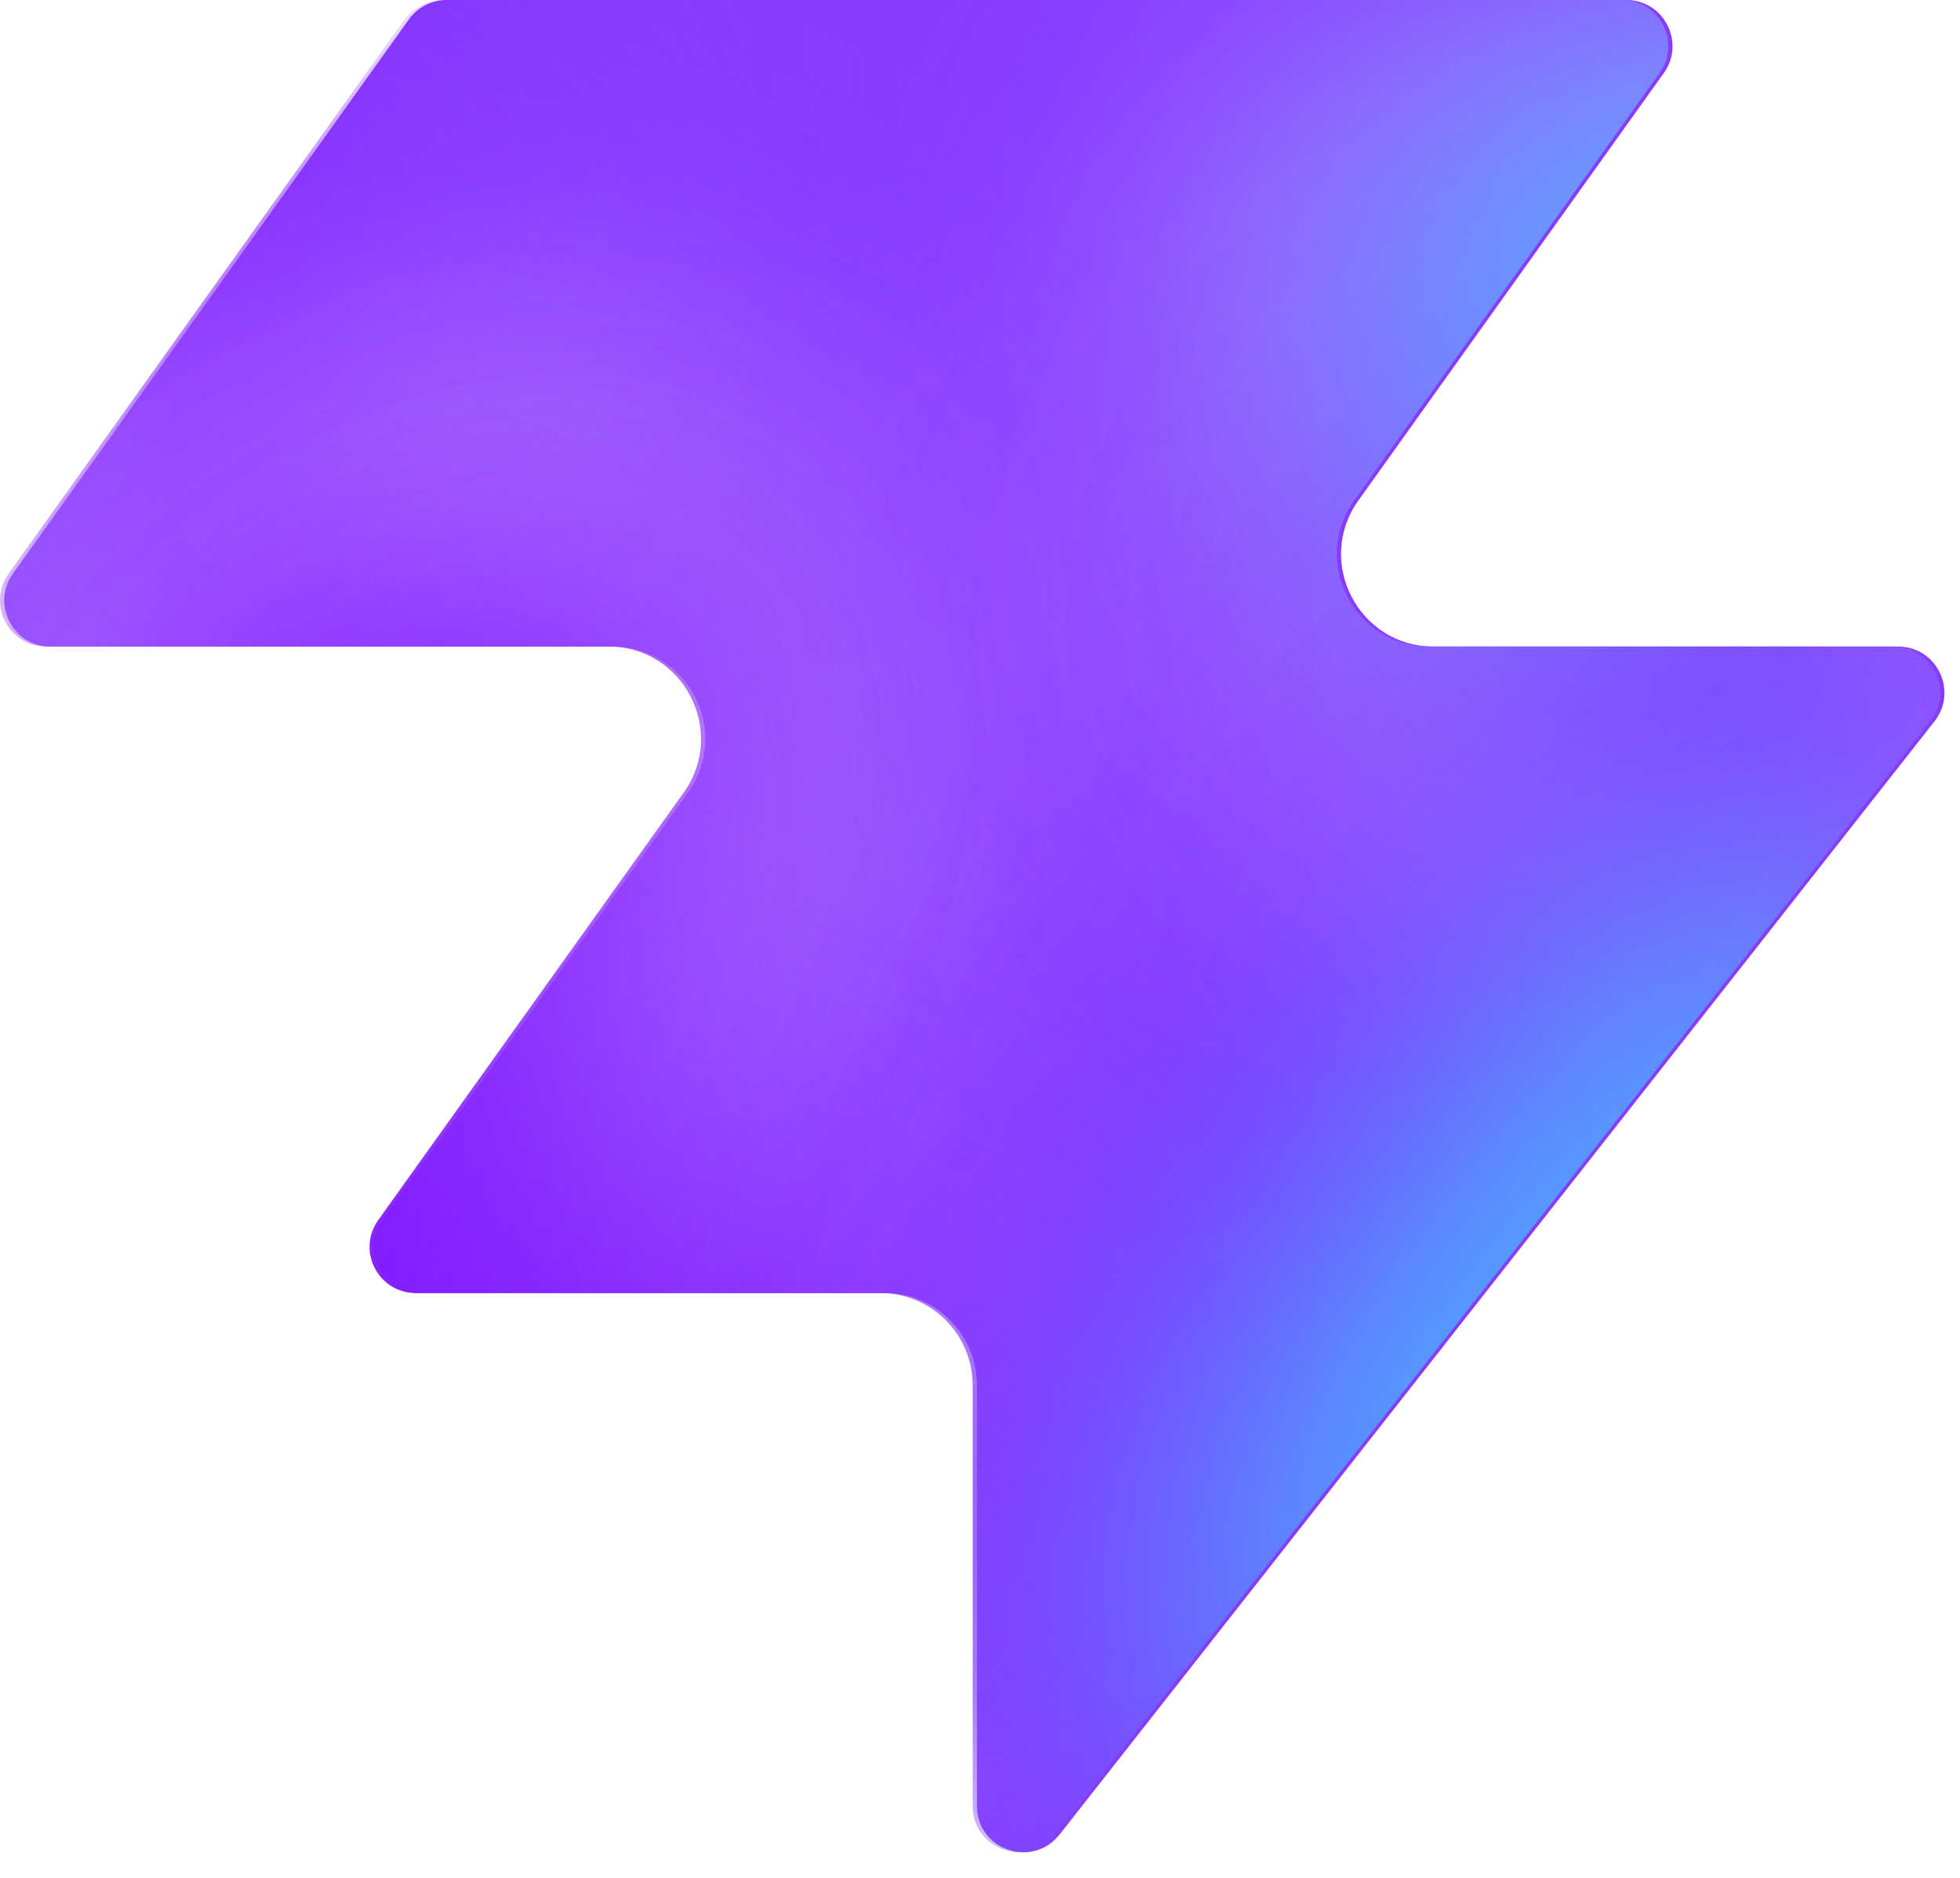
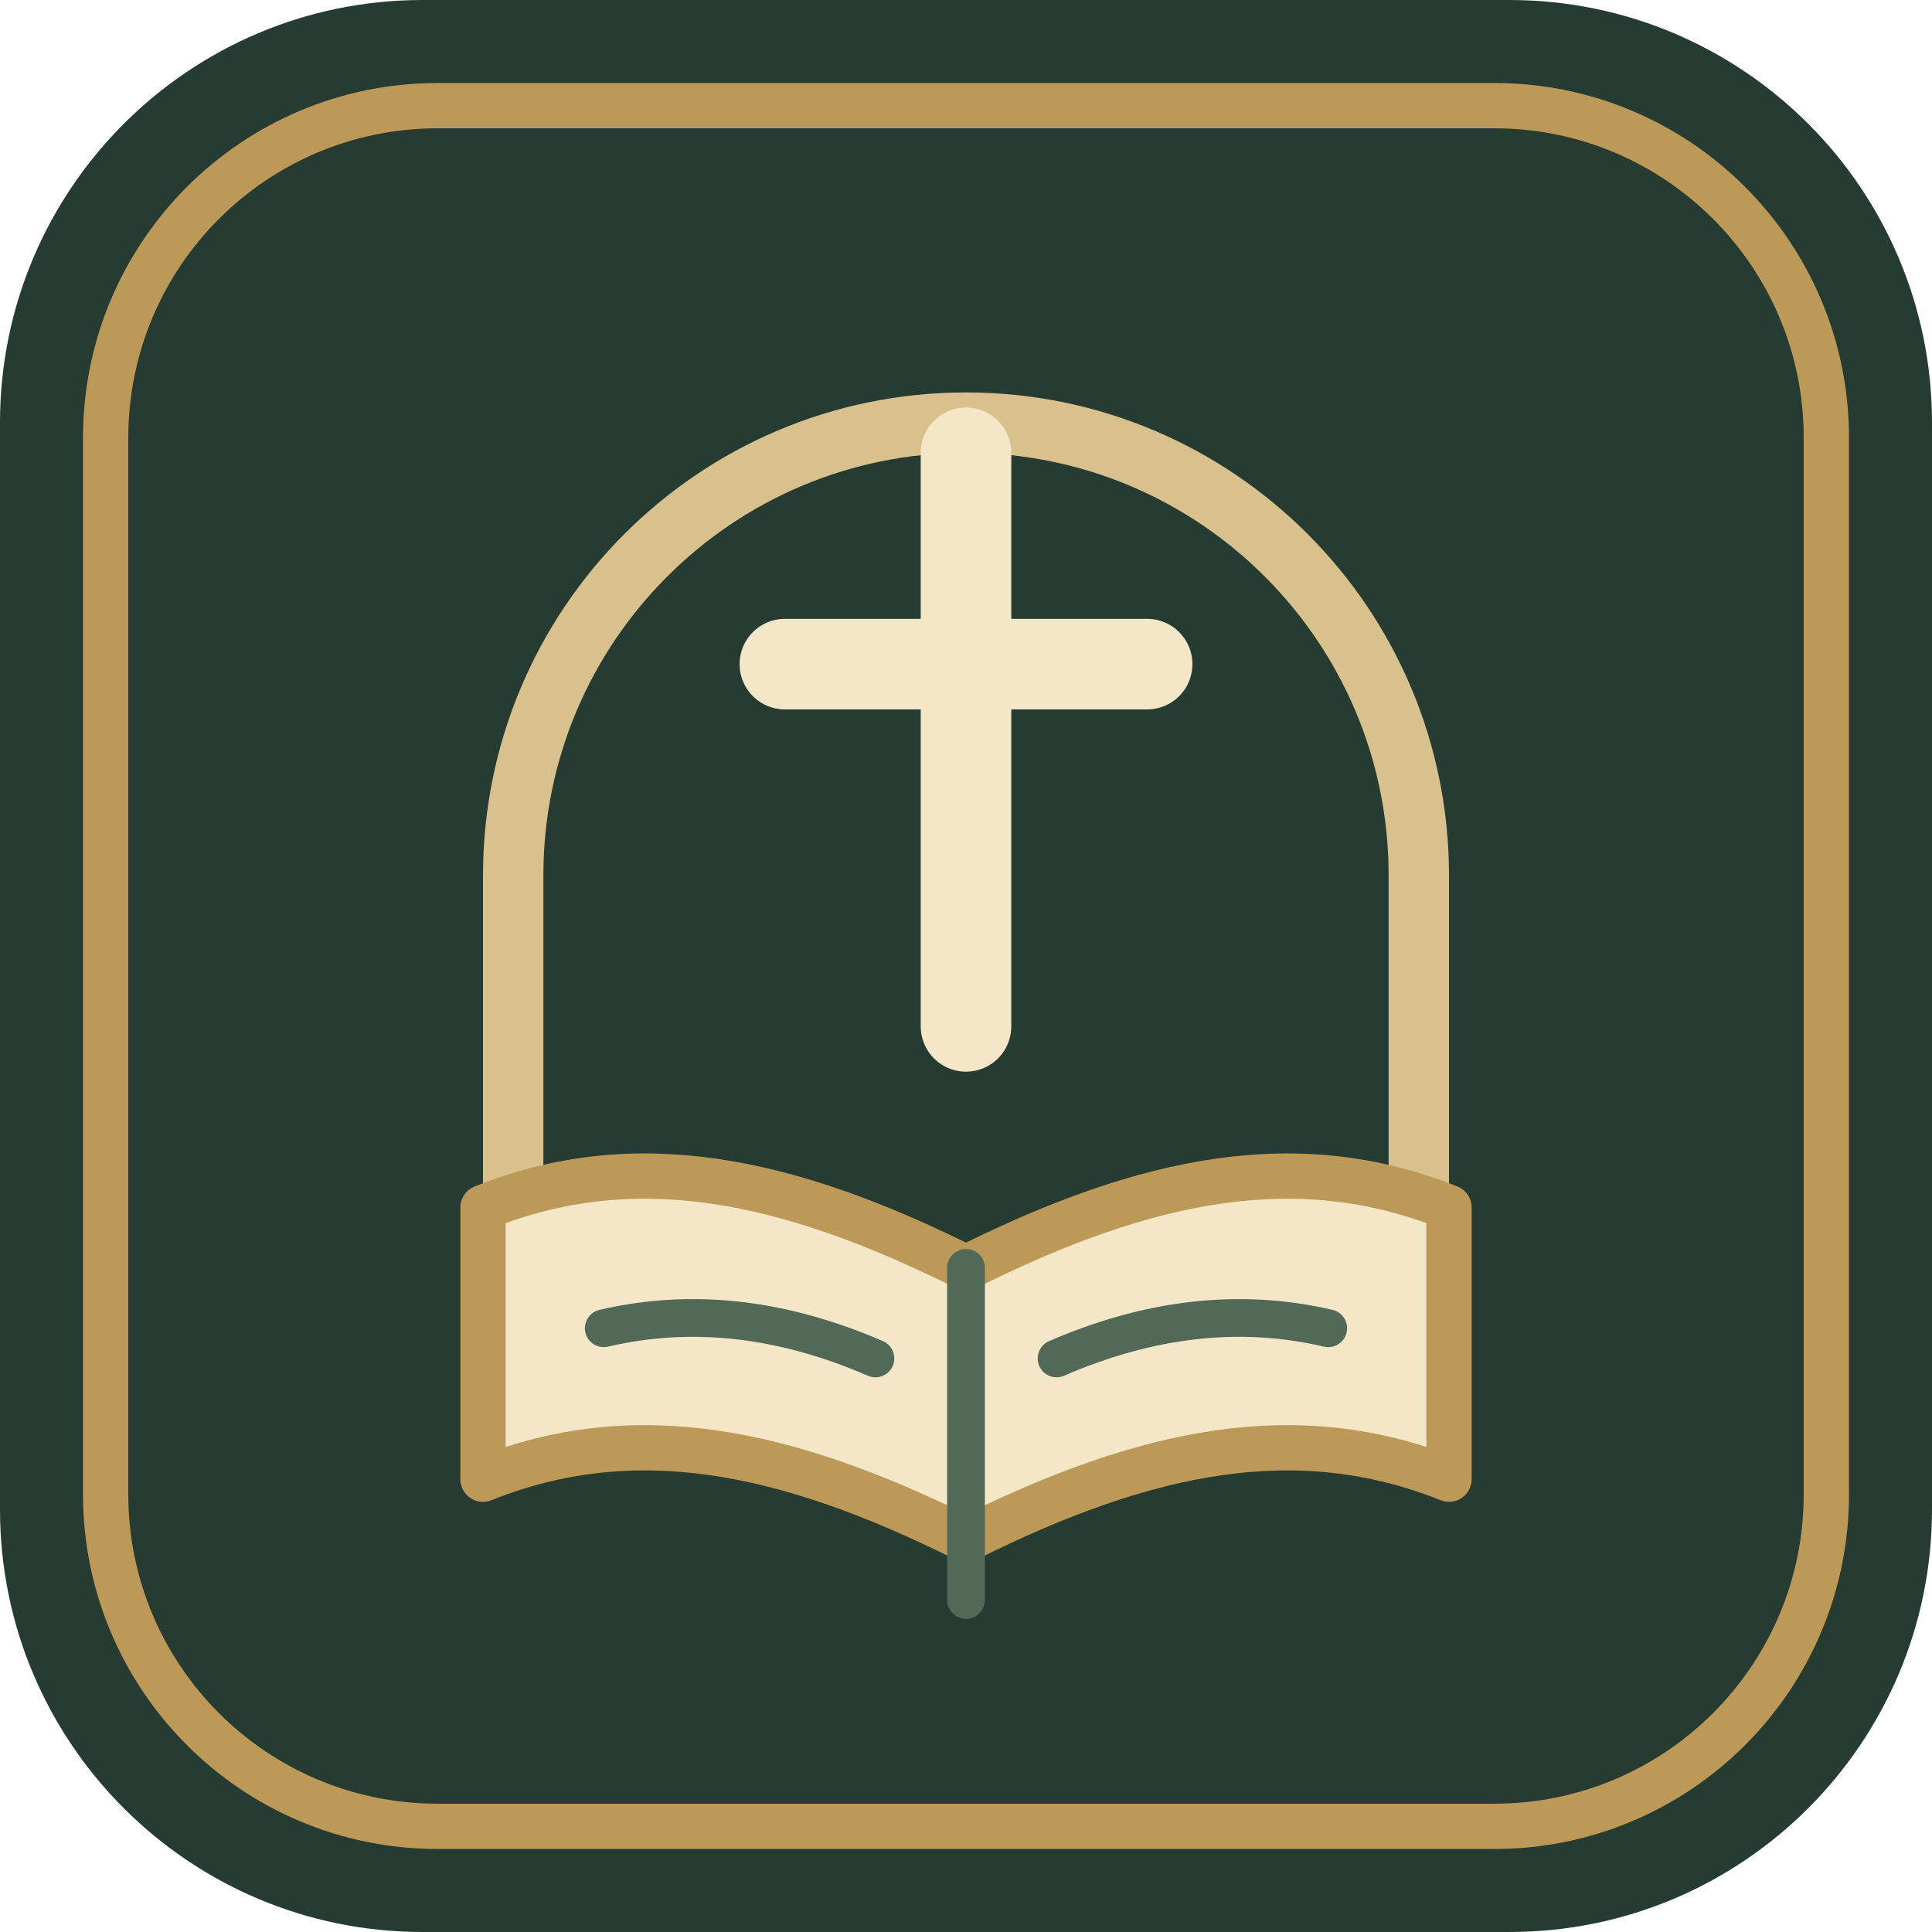
- <svg xmlns="http://www.w3.org/2000/svg" width="48" height="46" fill="none" viewBox="0 0 48 46">
-   <path fill="#863bff" d="M25.946 44.938c-.664.845-2.021.375-2.021-.698V33.937a2.26 2.26 0 0 0-2.262-2.262H10.287c-.92 0-1.456-1.04-.92-1.788l7.48-10.471c1.07-1.497 0-3.578-1.842-3.578H1.237c-.92 0-1.456-1.04-.92-1.788L10.013.474c.214-.297.556-.474.92-.474h28.894c.92 0 1.456 1.04.92 1.788l-7.48 10.471c-1.07 1.498 0 3.579 1.842 3.579h11.377c.943 0 1.473 1.088.89 1.83L25.947 44.94z" style="fill:#863bff;fill:color(display-p3 .525 .23 1);fill-opacity:1" />
-   <mask id="a" width="48" height="46" x="0" y="0" maskUnits="userSpaceOnUse" style="mask-type:alpha">
-     <path fill="#000" d="M25.842 44.938c-.664.844-2.021.375-2.021-.698V33.937a2.26 2.26 0 0 0-2.262-2.262H10.183c-.92 0-1.456-1.04-.92-1.788l7.48-10.471c1.07-1.498 0-3.579-1.842-3.579H1.133c-.92 0-1.456-1.04-.92-1.787L9.91.473c.214-.297.556-.474.92-.474h28.894c.92 0 1.456 1.04.92 1.788l-7.48 10.471c-1.07 1.498 0 3.578 1.842 3.578h11.377c.943 0 1.473 1.088.89 1.832L25.843 44.94z" style="fill:#000;fill-opacity:1" />
-   </mask>
-   <g mask="url(#a)">
-     <g filter="url(#b)">
-       <ellipse cx="5.508" cy="14.704" fill="#ede6ff" rx="5.508" ry="14.704" style="fill:#ede6ff;fill:color(display-p3 .927 .903 1);fill-opacity:1" transform="matrix(.00324 1 1 -.00324 -4.47 31.516)" />
-     </g>
-     <g filter="url(#c)">
-       <ellipse cx="10.399" cy="29.851" fill="#ede6ff" rx="10.399" ry="29.851" style="fill:#ede6ff;fill:color(display-p3 .927 .903 1);fill-opacity:1" transform="matrix(.00324 1 1 -.00324 -39.328 7.883)" />
-     </g>
-     <g filter="url(#d)">
-       <ellipse cx="5.508" cy="30.487" fill="#7e14ff" rx="5.508" ry="30.487" style="fill:#7e14ff;fill:color(display-p3 .492 .077 1);fill-opacity:1" transform="rotate(89.814 -25.913 -14.639)scale(1 -1)" />
-     </g>
-     <g filter="url(#e)">
-       <ellipse cx="5.508" cy="30.599" fill="#7e14ff" rx="5.508" ry="30.599" style="fill:#7e14ff;fill:color(display-p3 .492 .077 1);fill-opacity:1" transform="rotate(89.814 -32.644 -3.334)scale(1 -1)" />
-     </g>
-     <g filter="url(#f)">
-       <ellipse cx="5.508" cy="30.599" fill="#7e14ff" rx="5.508" ry="30.599" style="fill:#7e14ff;fill:color(display-p3 .492 .077 1);fill-opacity:1" transform="matrix(.00324 1 1 -.00324 -34.34 30.47)" />
-     </g>
-     <g filter="url(#g)">
-       <ellipse cx="14.072" cy="22.078" fill="#ede6ff" rx="14.072" ry="22.078" style="fill:#ede6ff;fill:color(display-p3 .927 .903 1);fill-opacity:1" transform="rotate(93.35 24.506 48.493)scale(-1 1)" />
-     </g>
-     <g filter="url(#h)">
-       <ellipse cx="3.47" cy="21.501" fill="#7e14ff" rx="3.47" ry="21.501" style="fill:#7e14ff;fill:color(display-p3 .492 .077 1);fill-opacity:1" transform="rotate(89.009 28.708 47.59)scale(-1 1)" />
-     </g>
-     <g filter="url(#i)">
-       <ellipse cx="3.47" cy="21.501" fill="#7e14ff" rx="3.47" ry="21.501" style="fill:#7e14ff;fill:color(display-p3 .492 .077 1);fill-opacity:1" transform="rotate(89.009 28.708 47.59)scale(-1 1)" />
-     </g>
-     <g filter="url(#j)">
-       <ellipse cx=".387" cy="8.972" fill="#7e14ff" rx="4.407" ry="29.108" style="fill:#7e14ff;fill:color(display-p3 .492 .077 1);fill-opacity:1" transform="rotate(39.51 .387 8.972)" />
-     </g>
-     <g filter="url(#k)">
-       <ellipse cx="47.523" cy="-6.092" fill="#7e14ff" rx="4.407" ry="29.108" style="fill:#7e14ff;fill:color(display-p3 .492 .077 1);fill-opacity:1" transform="rotate(37.892 47.523 -6.092)" />
-     </g>
-     <g filter="url(#l)">
-       <ellipse cx="41.412" cy="6.333" fill="#47bfff" rx="5.971" ry="9.665" style="fill:#47bfff;fill:color(display-p3 .28 .748 1);fill-opacity:1" transform="rotate(37.892 41.412 6.333)" />
-     </g>
-     <g filter="url(#m)">
-       <ellipse cx="-1.879" cy="38.332" fill="#7e14ff" rx="4.407" ry="29.108" style="fill:#7e14ff;fill:color(display-p3 .492 .077 1);fill-opacity:1" transform="rotate(37.892 -1.88 38.332)" />
-     </g>
-     <g filter="url(#n)">
-       <ellipse cx="-1.879" cy="38.332" fill="#7e14ff" rx="4.407" ry="29.108" style="fill:#7e14ff;fill:color(display-p3 .492 .077 1);fill-opacity:1" transform="rotate(37.892 -1.88 38.332)" />
-     </g>
-     <g filter="url(#o)">
-       <ellipse cx="35.651" cy="29.907" fill="#7e14ff" rx="4.407" ry="29.108" style="fill:#7e14ff;fill:color(display-p3 .492 .077 1);fill-opacity:1" transform="rotate(37.892 35.651 29.907)" />
-     </g>
-     <g filter="url(#p)">
-       <ellipse cx="38.418" cy="32.4" fill="#47bfff" rx="5.971" ry="15.297" style="fill:#47bfff;fill:color(display-p3 .28 .748 1);fill-opacity:1" transform="rotate(37.892 38.418 32.4)" />
-     </g>
-   </g>
-   <defs>
-     <filter id="b" width="60.045" height="41.654" x="-19.77" y="16.149" color-interpolation-filters="sRGB" filterUnits="userSpaceOnUse">
-       <feFlood flood-opacity="0" result="BackgroundImageFix" />
-       <feBlend in="SourceGraphic" in2="BackgroundImageFix" result="shape" />
-       <feGaussianBlur result="effect1_foregroundBlur_2002_17158" stdDeviation="7.659" />
-     </filter>
-     <filter id="c" width="90.34" height="51.437" x="-54.613" y="-7.533" color-interpolation-filters="sRGB" filterUnits="userSpaceOnUse">
-       <feFlood flood-opacity="0" result="BackgroundImageFix" />
-       <feBlend in="SourceGraphic" in2="BackgroundImageFix" result="shape" />
-       <feGaussianBlur result="effect1_foregroundBlur_2002_17158" stdDeviation="7.659" />
-     </filter>
-     <filter id="d" width="79.355" height="29.4" x="-49.64" y="2.03" color-interpolation-filters="sRGB" filterUnits="userSpaceOnUse">
-       <feFlood flood-opacity="0" result="BackgroundImageFix" />
-       <feBlend in="SourceGraphic" in2="BackgroundImageFix" result="shape" />
-       <feGaussianBlur result="effect1_foregroundBlur_2002_17158" stdDeviation="4.596" />
-     </filter>
-     <filter id="e" width="79.579" height="29.4" x="-45.045" y="20.029" color-interpolation-filters="sRGB" filterUnits="userSpaceOnUse">
-       <feFlood flood-opacity="0" result="BackgroundImageFix" />
-       <feBlend in="SourceGraphic" in2="BackgroundImageFix" result="shape" />
-       <feGaussianBlur result="effect1_foregroundBlur_2002_17158" stdDeviation="4.596" />
-     </filter>
-     <filter id="f" width="79.579" height="29.4" x="-43.513" y="21.178" color-interpolation-filters="sRGB" filterUnits="userSpaceOnUse">
-       <feFlood flood-opacity="0" result="BackgroundImageFix" />
-       <feBlend in="SourceGraphic" in2="BackgroundImageFix" result="shape" />
-       <feGaussianBlur result="effect1_foregroundBlur_2002_17158" stdDeviation="4.596" />
-     </filter>
-     <filter id="g" width="74.749" height="58.852" x="15.756" y="-17.901" color-interpolation-filters="sRGB" filterUnits="userSpaceOnUse">
-       <feFlood flood-opacity="0" result="BackgroundImageFix" />
-       <feBlend in="SourceGraphic" in2="BackgroundImageFix" result="shape" />
-       <feGaussianBlur result="effect1_foregroundBlur_2002_17158" stdDeviation="7.659" />
-     </filter>
-     <filter id="h" width="61.377" height="25.362" x="23.548" y="2.284" color-interpolation-filters="sRGB" filterUnits="userSpaceOnUse">
-       <feFlood flood-opacity="0" result="BackgroundImageFix" />
-       <feBlend in="SourceGraphic" in2="BackgroundImageFix" result="shape" />
-       <feGaussianBlur result="effect1_foregroundBlur_2002_17158" stdDeviation="4.596" />
-     </filter>
-     <filter id="i" width="61.377" height="25.362" x="23.548" y="2.284" color-interpolation-filters="sRGB" filterUnits="userSpaceOnUse">
-       <feFlood flood-opacity="0" result="BackgroundImageFix" />
-       <feBlend in="SourceGraphic" in2="BackgroundImageFix" result="shape" />
-       <feGaussianBlur result="effect1_foregroundBlur_2002_17158" stdDeviation="4.596" />
-     </filter>
-     <filter id="j" width="56.045" height="63.649" x="-27.636" y="-22.853" color-interpolation-filters="sRGB" filterUnits="userSpaceOnUse">
-       <feFlood flood-opacity="0" result="BackgroundImageFix" />
-       <feBlend in="SourceGraphic" in2="BackgroundImageFix" result="shape" />
-       <feGaussianBlur result="effect1_foregroundBlur_2002_17158" stdDeviation="4.596" />
-     </filter>
-     <filter id="k" width="54.814" height="64.646" x="20.116" y="-38.415" color-interpolation-filters="sRGB" filterUnits="userSpaceOnUse">
-       <feFlood flood-opacity="0" result="BackgroundImageFix" />
-       <feBlend in="SourceGraphic" in2="BackgroundImageFix" result="shape" />
-       <feGaussianBlur result="effect1_foregroundBlur_2002_17158" stdDeviation="4.596" />
-     </filter>
-     <filter id="l" width="33.541" height="35.313" x="24.641" y="-11.323" color-interpolation-filters="sRGB" filterUnits="userSpaceOnUse">
-       <feFlood flood-opacity="0" result="BackgroundImageFix" />
-       <feBlend in="SourceGraphic" in2="BackgroundImageFix" result="shape" />
-       <feGaussianBlur result="effect1_foregroundBlur_2002_17158" stdDeviation="4.596" />
-     </filter>
-     <filter id="m" width="54.814" height="64.646" x="-29.286" y="6.009" color-interpolation-filters="sRGB" filterUnits="userSpaceOnUse">
-       <feFlood flood-opacity="0" result="BackgroundImageFix" />
-       <feBlend in="SourceGraphic" in2="BackgroundImageFix" result="shape" />
-       <feGaussianBlur result="effect1_foregroundBlur_2002_17158" stdDeviation="4.596" />
-     </filter>
-     <filter id="n" width="54.814" height="64.646" x="-29.286" y="6.009" color-interpolation-filters="sRGB" filterUnits="userSpaceOnUse">
-       <feFlood flood-opacity="0" result="BackgroundImageFix" />
-       <feBlend in="SourceGraphic" in2="BackgroundImageFix" result="shape" />
-       <feGaussianBlur result="effect1_foregroundBlur_2002_17158" stdDeviation="4.596" />
-     </filter>
-     <filter id="o" width="54.814" height="64.646" x="8.244" y="-2.416" color-interpolation-filters="sRGB" filterUnits="userSpaceOnUse">
-       <feFlood flood-opacity="0" result="BackgroundImageFix" />
-       <feBlend in="SourceGraphic" in2="BackgroundImageFix" result="shape" />
-       <feGaussianBlur result="effect1_foregroundBlur_2002_17158" stdDeviation="4.596" />
-     </filter>
-     <filter id="p" width="39.409" height="43.623" x="18.713" y="10.588" color-interpolation-filters="sRGB" filterUnits="userSpaceOnUse">
-       <feFlood flood-opacity="0" result="BackgroundImageFix" />
-       <feBlend in="SourceGraphic" in2="BackgroundImageFix" result="shape" />
-       <feGaussianBlur result="effect1_foregroundBlur_2002_17158" stdDeviation="4.596" />
-     </filter>
-   </defs>
+ <svg xmlns="http://www.w3.org/2000/svg" viewBox="0 0 64 64">
+   <rect width="64" height="64" rx="14" fill="#263b32" />
+   <rect x="3.5" y="3.5" width="57" height="57" rx="11" fill="none" stroke="#bd9958" stroke-width="1.5" />
+   <path d="M17 42V29a15 15 0 0 1 30 0v13" fill="none" stroke="#d8c18d" stroke-linecap="round" stroke-width="2" />
+   <path d="M32 15v19M26 22h12" fill="none" stroke="#f3e7c8" stroke-linecap="round" stroke-width="3" />
+   <path d="M16 40c5-2 10-1 16 2 6-3 11-4 16-2v9c-5-2-10-1-16 2-6-3-11-4-16-2z" fill="#f3e7c8" stroke="#bd9958" stroke-linejoin="round" stroke-width="1.5" />
+   <path d="M32 42v11M20 44c3-.7 6-.3 9 1M44 44c-3-.7-6-.3-9 1" fill="none" stroke="#526957" stroke-linecap="round" stroke-width="1.25" />
</svg>
